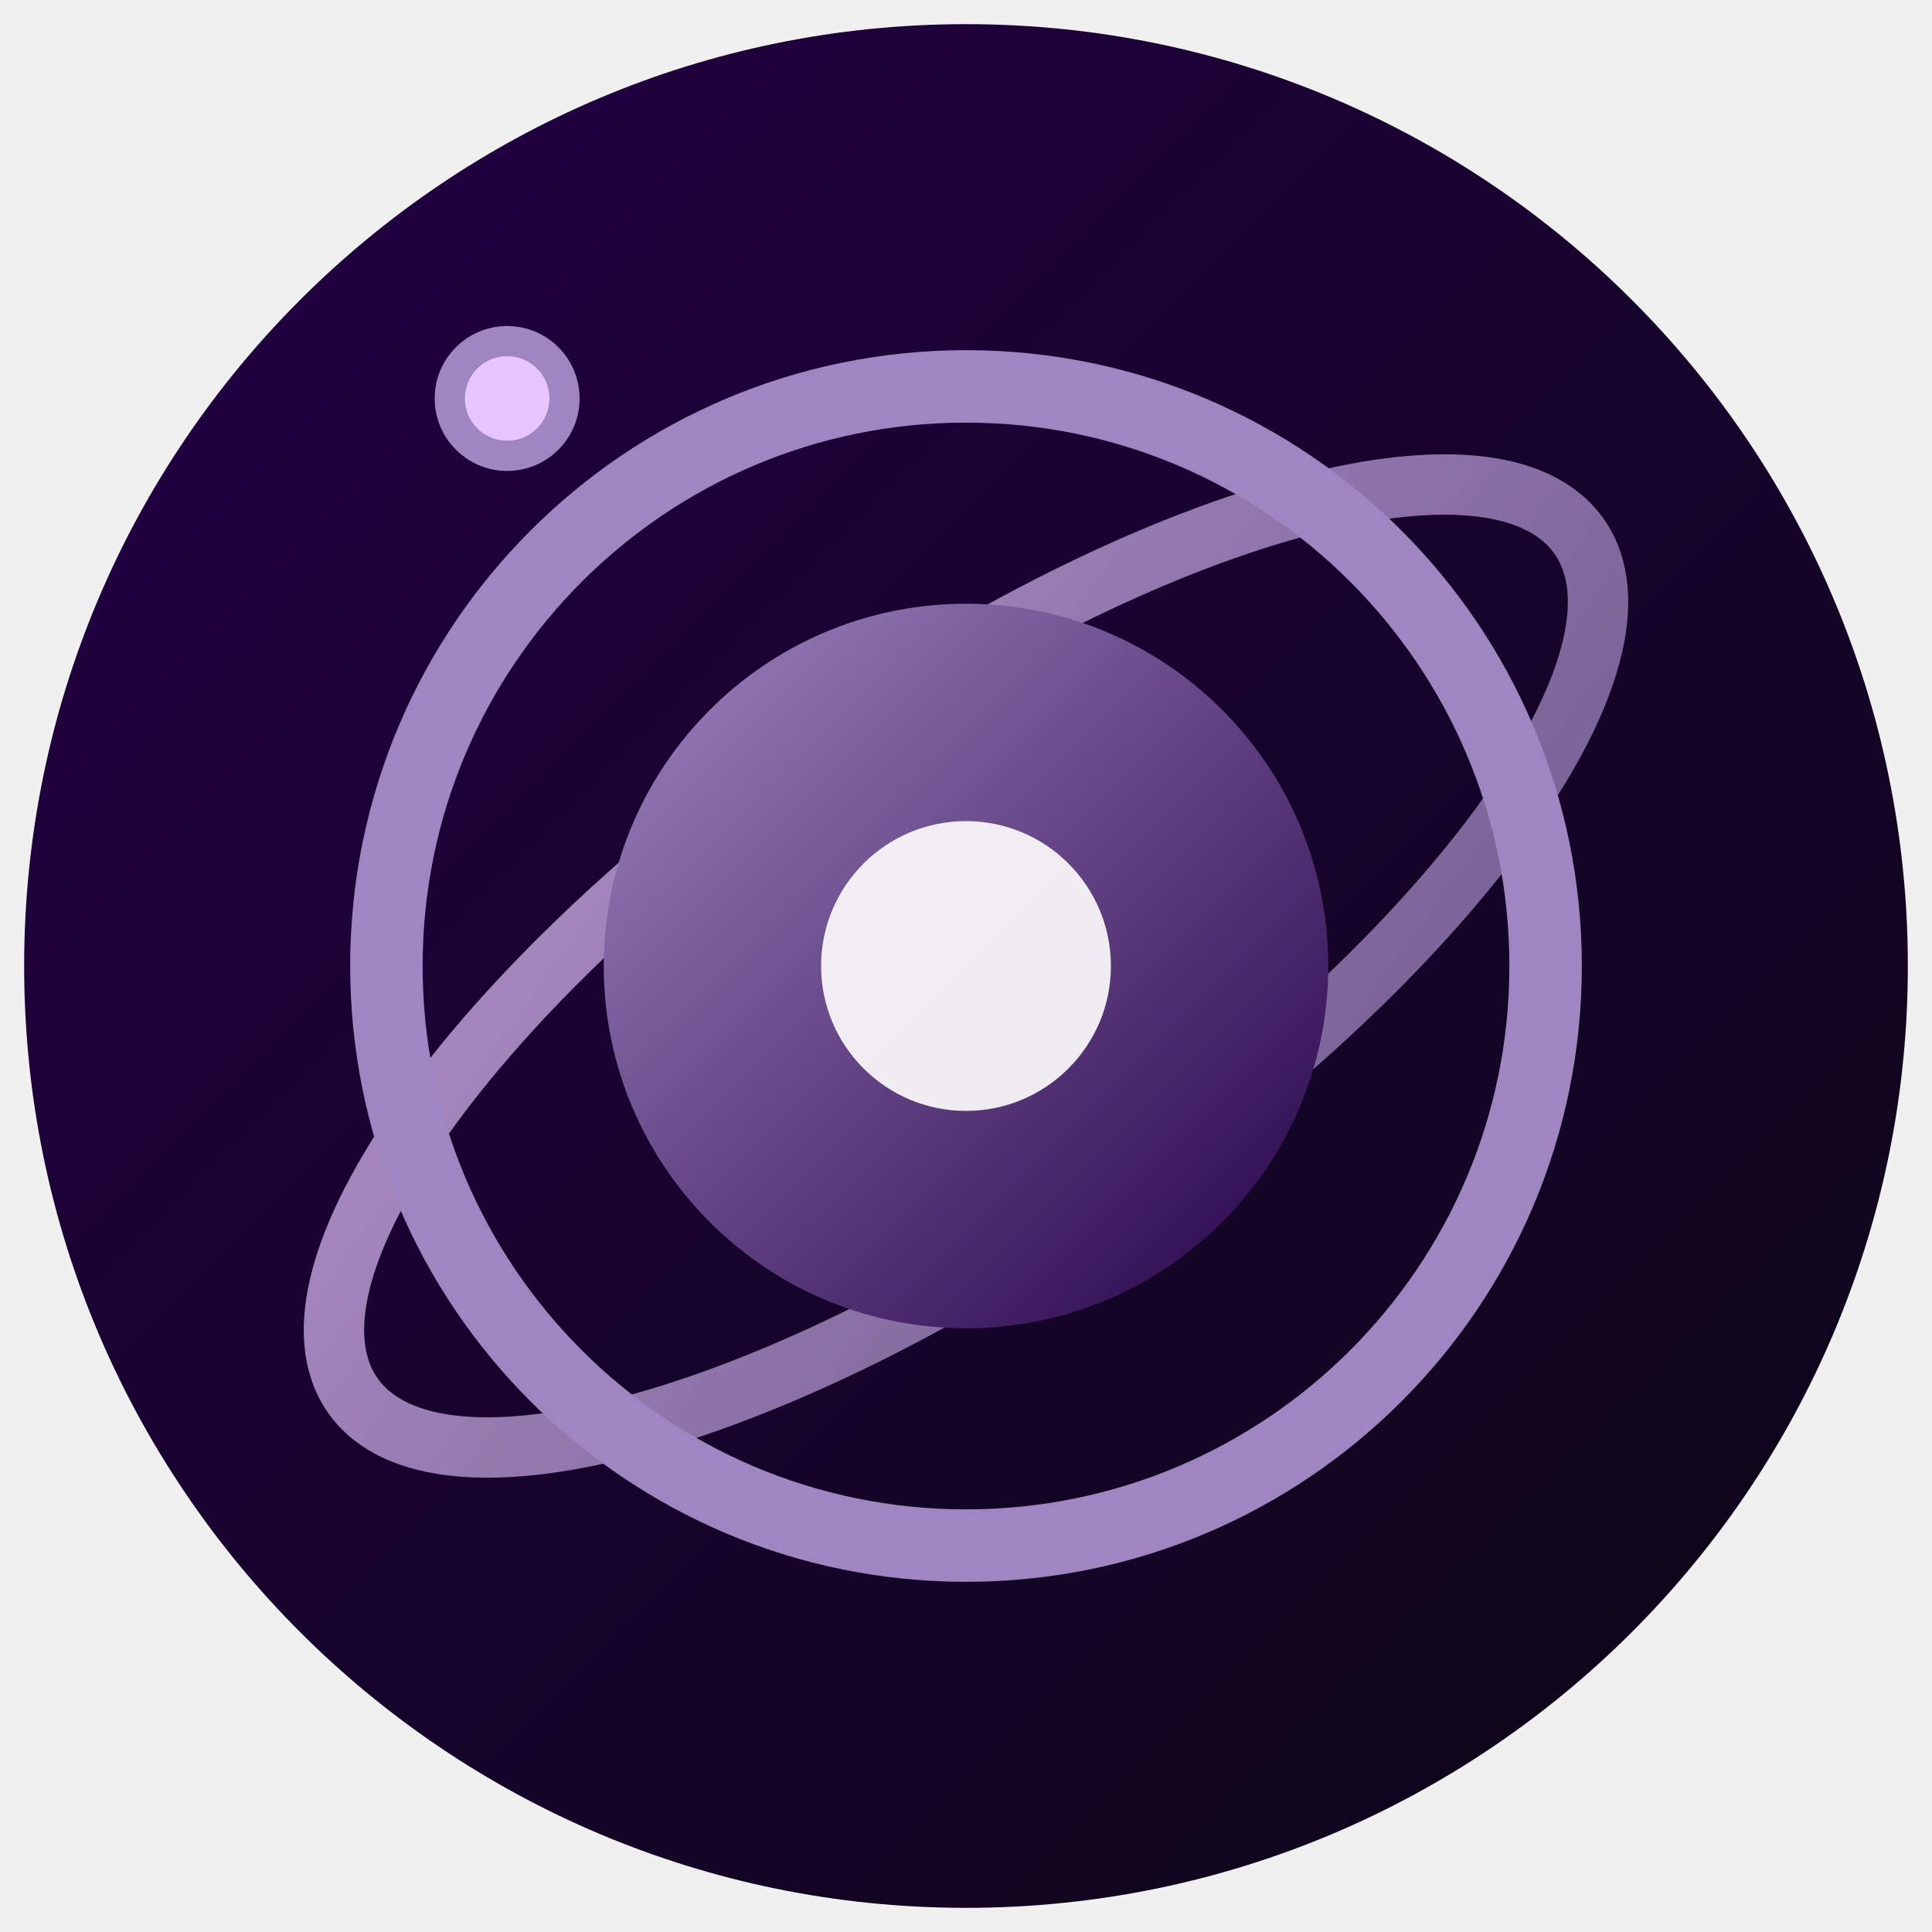
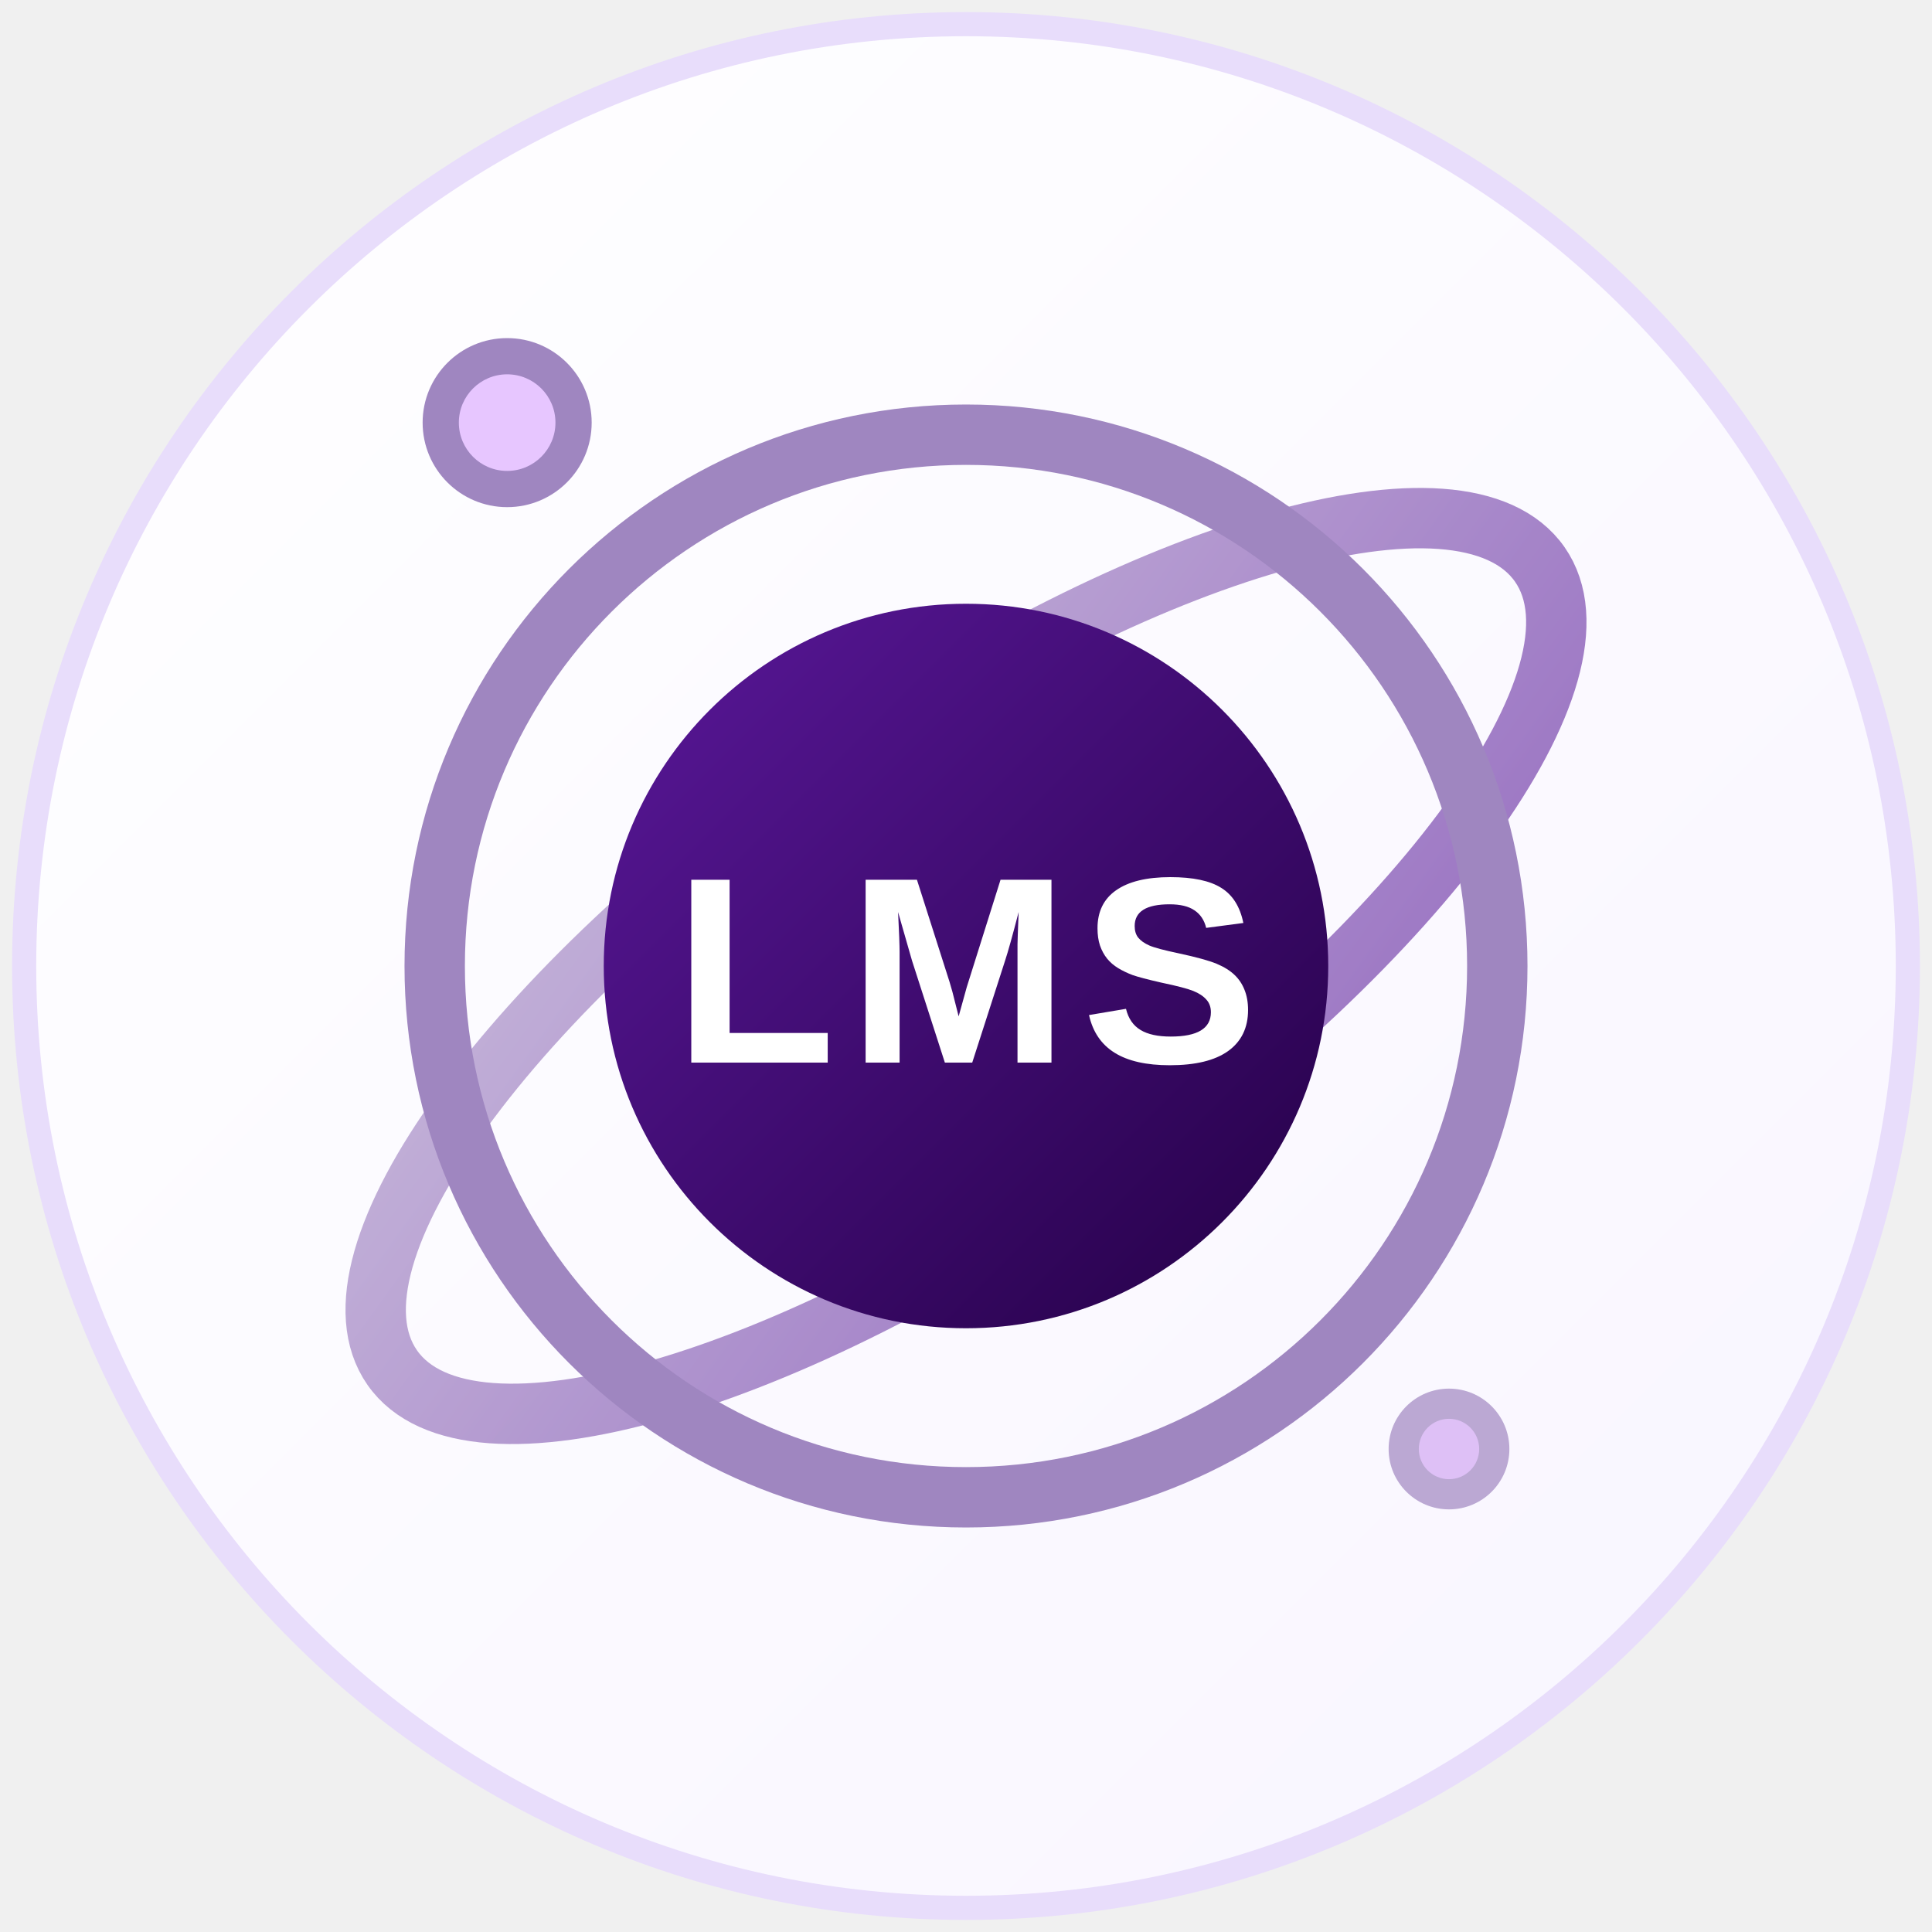
<svg xmlns="http://www.w3.org/2000/svg" width="160" height="160" viewBox="0 0 160 160" fill="none">
  <defs>
    <linearGradient id="bgGrad" x1="0" y1="0" x2="160" y2="160" gradientUnits="userSpaceOnUse">
-       <stop offset="0%" stop-color="#240046" />
-       <stop offset="100%" stop-color="#0B0714" />
+       <stop offset="0%" stop-color="#FFFFFF" />
+       <stop offset="100%" stop-color="#F8F5FF" />
    </linearGradient>
    <linearGradient id="ringGrad" x1="0%" y1="0%" x2="100%" y2="100%">
-       <stop offset="0%" stop-color="#E7C6FF" />
-       <stop offset="100%" stop-color="#9F86C0" />
+       <stop offset="0%" stop-color="#9F86C0" />
+       <stop offset="100%" stop-color="#5A189A" />
    </linearGradient>
-     <linearGradient id="innerGrad" x1="0%" y1="0%" x2="100%" y2="100%">
-       <stop offset="0%" stop-color="#9F86C0" />
+     <linearGradient id="centerGrad" x1="0%" y1="0%" x2="100%" y2="100%">
+       <stop offset="0%" stop-color="#5A189A" />
      <stop offset="100%" stop-color="#240046" />
    </linearGradient>
  </defs>
-   <circle cx="80" cy="80" r="78" fill="url(#bgGrad)" />
-   <ellipse cx="80" cy="80" rx="62" ry="22" fill="none" stroke="url(#ringGrad)" stroke-width="5" transform="rotate(-35 80 80)" opacity="0.7" />
-   <circle cx="80" cy="80" r="48" fill="none" stroke="#9F86C0" stroke-width="6" />
-   <circle cx="80" cy="80" r="30" fill="url(#innerGrad)" />
-   <circle cx="80" cy="80" r="12" fill="white" opacity="0.9" />
-   <circle cx="42" cy="33" r="6" fill="#9F86C0" />
-   <circle cx="42" cy="33" r="3.5" fill="#E7C6FF" />
+   <circle cx="80" cy="80" r="78" fill="url(#bgGrad)" stroke="#E8DDFB" stroke-width="2" />
+   <ellipse cx="80" cy="80" rx="58" ry="20" fill="none" stroke="url(#ringGrad)" stroke-width="5" transform="rotate(-35 80 80)" opacity="0.6" />
+   <circle cx="80" cy="80" r="44" fill="none" stroke="#9F86C0" stroke-width="5" />
+   <circle cx="80" cy="80" r="30" fill="url(#centerGrad)" />
+   <text x="80" y="88" font-family="Arial Black, Helvetica Neue, Arial, sans-serif" font-size="22" font-weight="900" fill="white" text-anchor="middle" letter-spacing="1">LMS</text>
+   <circle cx="42" cy="35" r="7" fill="#9F86C0" />
+   <circle cx="42" cy="35" r="4" fill="#E7C6FF" />
+   <circle cx="120" cy="120" r="5" fill="#9F86C0" opacity="0.7" />
+   <circle cx="120" cy="120" r="2.5" fill="#E7C6FF" opacity="0.8" />
</svg>
